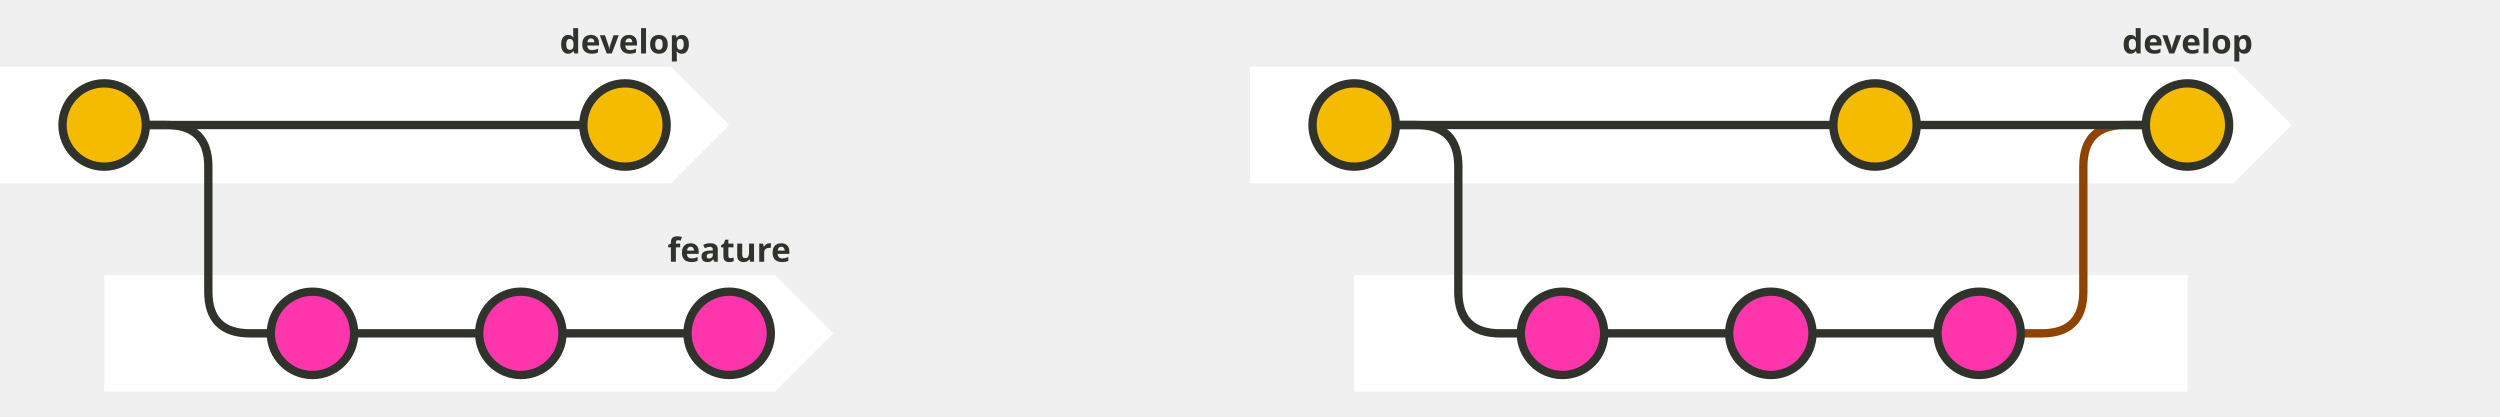
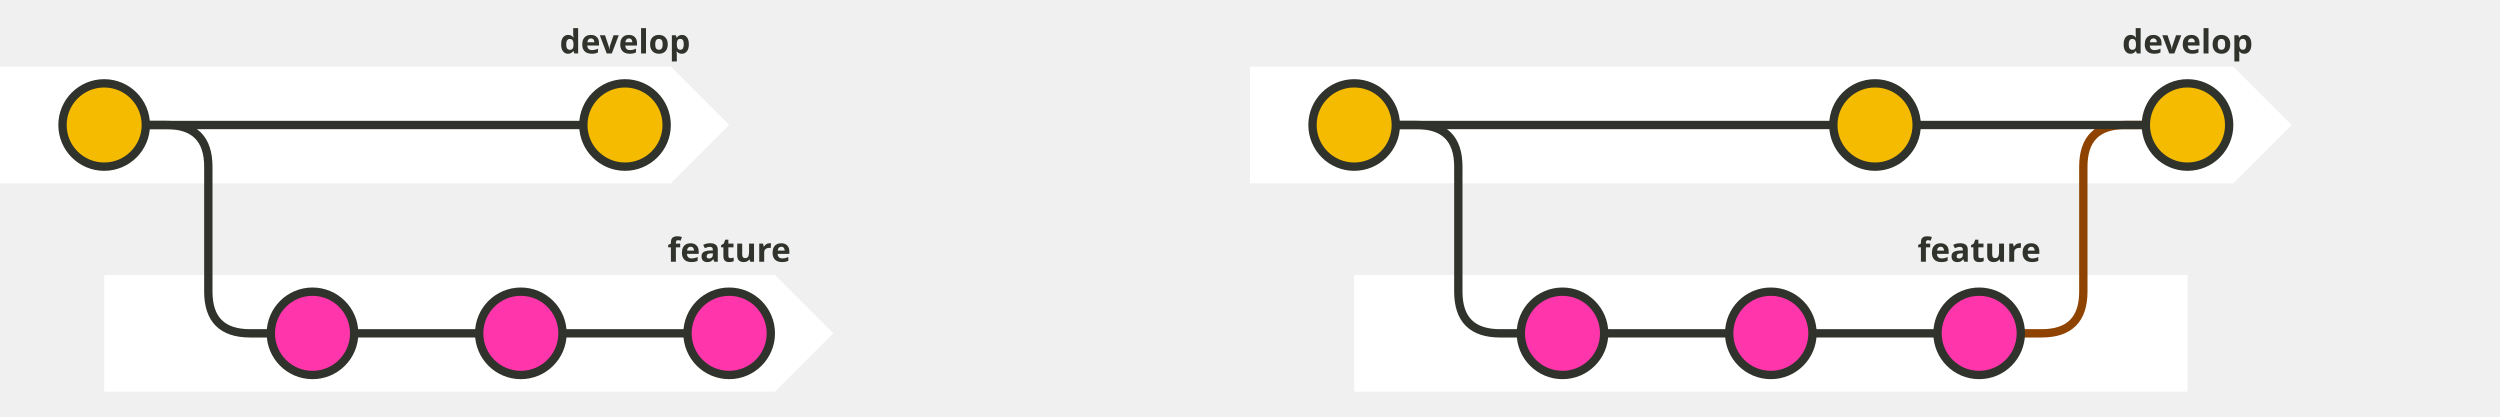
<svg xmlns="http://www.w3.org/2000/svg" id="svg20220701-8-1" width="100%" viewBox="0 0 1200 200">
  <style>
      #svg20220701-8-1 {
        border: 1px solid #e8e8e8;
        background-color: #f5f5f5;
      }
      .svg20220701-8-t1 {
        font-family: sans-serif;
        font-size: 16px;
        font-weight: bold;
        dominant-baseline: middle;
      }
  </style>
  <path stroke="none" fill="#ffffff" d="M 0 32 L 322 32 L 350 60 L 322 88 L 0 88 Z" />
  <path stroke="none" fill="#ffffff" d="M 50 132 L 372 132 L 400 160 L 372 188 L 50 188 Z" />
  <path stroke="none" fill="#ffffff" d="M 600 32 L 1072 32 L 1100 60 L 1072 88 L 600 88 Z" />
  <path stroke="none" fill="#ffffff" d="M 650 132 L 1050 132 L 1050 188 L 650 188 Z" />
  <path stroke-width="4" fill="none" stroke="#2f332b" d="M 70 60 L 280 60" />
  <path stroke-width="4" fill="none" stroke="#2f332b" d="M 70 60 L 80 60 Q 100 60 100 80 L 100 140 Q 100 160 120 160 L 130 160" />
  <path stroke-width="4" fill="none" stroke="#2f332b" d="M 170 160 L 230 160" />
  <path stroke-width="4" fill="none" stroke="#2f332b" d="M 270 160 L 330 160" />
  <path stroke-width="4" fill="none" stroke="#2f332b" d="M 670 60 L 880 60" />
  <path stroke-width="4" fill="none" stroke="#2f332b" d="M 670 60 L 680 60 Q 700 60 700 80 L 700 140 Q 700 160 720 160 L 730 160" />
  <path stroke-width="4" fill="none" stroke="#2f332b" d="M 770 160 L 830 160" />
  <path stroke-width="4" fill="none" stroke="#2f332b" d="M 870 160 L 930 160" />
  <path stroke-width="4" fill="none" stroke="#8f4300" d="M 970 160 L 980 160 Q 1000 160 1000 140 L 1000 80 Q 1000 60 1020 60 L 1030 60" />
  <path stroke-width="4" fill="none" stroke="#2f332b" d="M 920 60 L 1030 60" />
  <circle cx="50" cy="60" r="20" stroke-width="4" stroke="#2f332b" fill="#f5bb00" />
  <circle cx="300" cy="60" r="20" stroke-width="4" stroke="#2f332b" fill="#f5bb00" />
  <circle cx="150" cy="160" r="20" stroke-width="4" stroke="#2f332b" fill="#ff36ab" />
  <circle cx="250" cy="160" r="20" stroke-width="4" stroke="#2f332b" fill="#ff36ab" />
  <circle cx="350" cy="160" r="20" stroke-width="4" stroke="#2f332b" fill="#ff36ab" />
  <circle cx="650" cy="60" r="20" stroke-width="4" stroke="#2f332b" fill="#f5bb00" />
  <circle cx="900" cy="60" r="20" stroke-width="4" stroke="#2f332b" fill="#f5bb00" />
  <circle cx="750" cy="160" r="20" stroke-width="4" stroke="#2f332b" fill="#ff36ab" />
  <circle cx="850" cy="160" r="20" stroke-width="4" stroke="#2f332b" fill="#ff36ab" />
  <circle cx="950" cy="160" r="20" stroke-width="4" stroke="#2f332b" fill="#ff36ab" />
  <circle cx="1050" cy="60" r="20" stroke-width="4" stroke="#2f332b" fill="#f5bb00" />
  <text class="svg20220701-8-t1" x="300" y="20" fill="#2f332b" text-anchor="middle">develop</text>
  <text class="svg20220701-8-t1" x="350" y="120" fill="#2f332b" text-anchor="middle">feature</text>
  <text class="svg20220701-8-t1" x="1050" y="20" fill="#2f332b" text-anchor="middle">develop</text>
+   <text class="svg20220701-8-t1" x="950" y="120" fill="#2f332b" text-anchor="middle">feature</text>
</svg>
